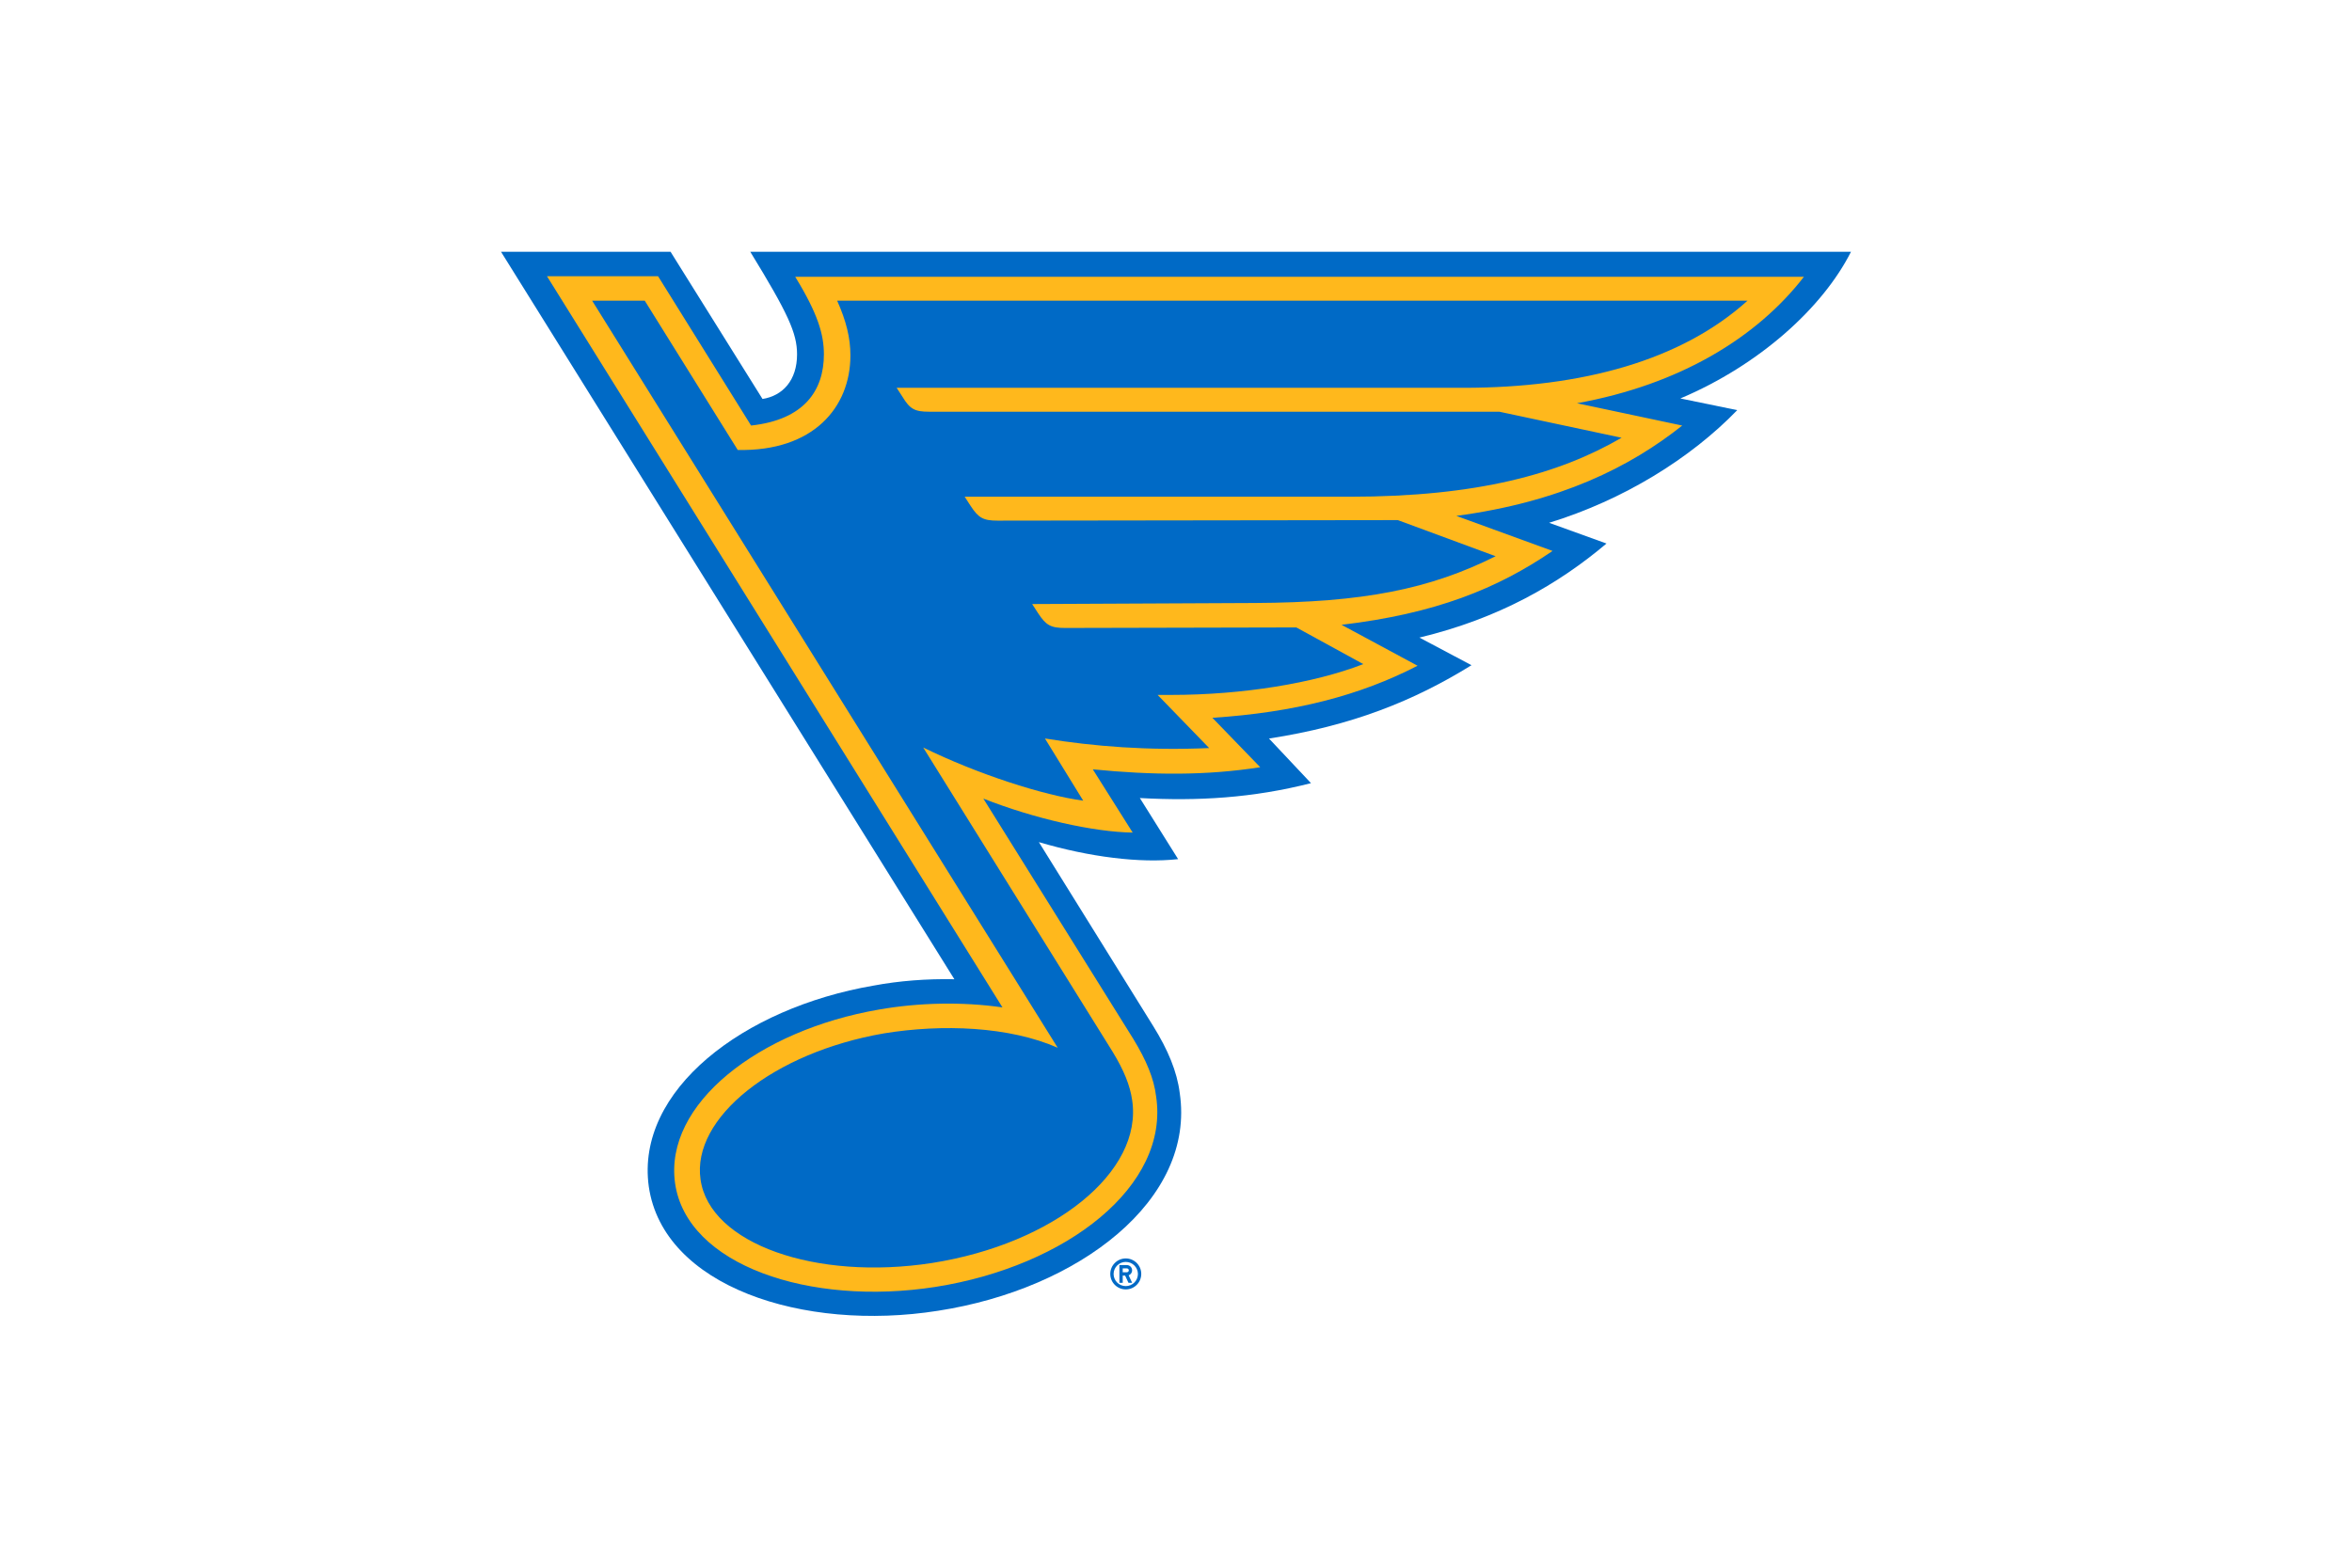
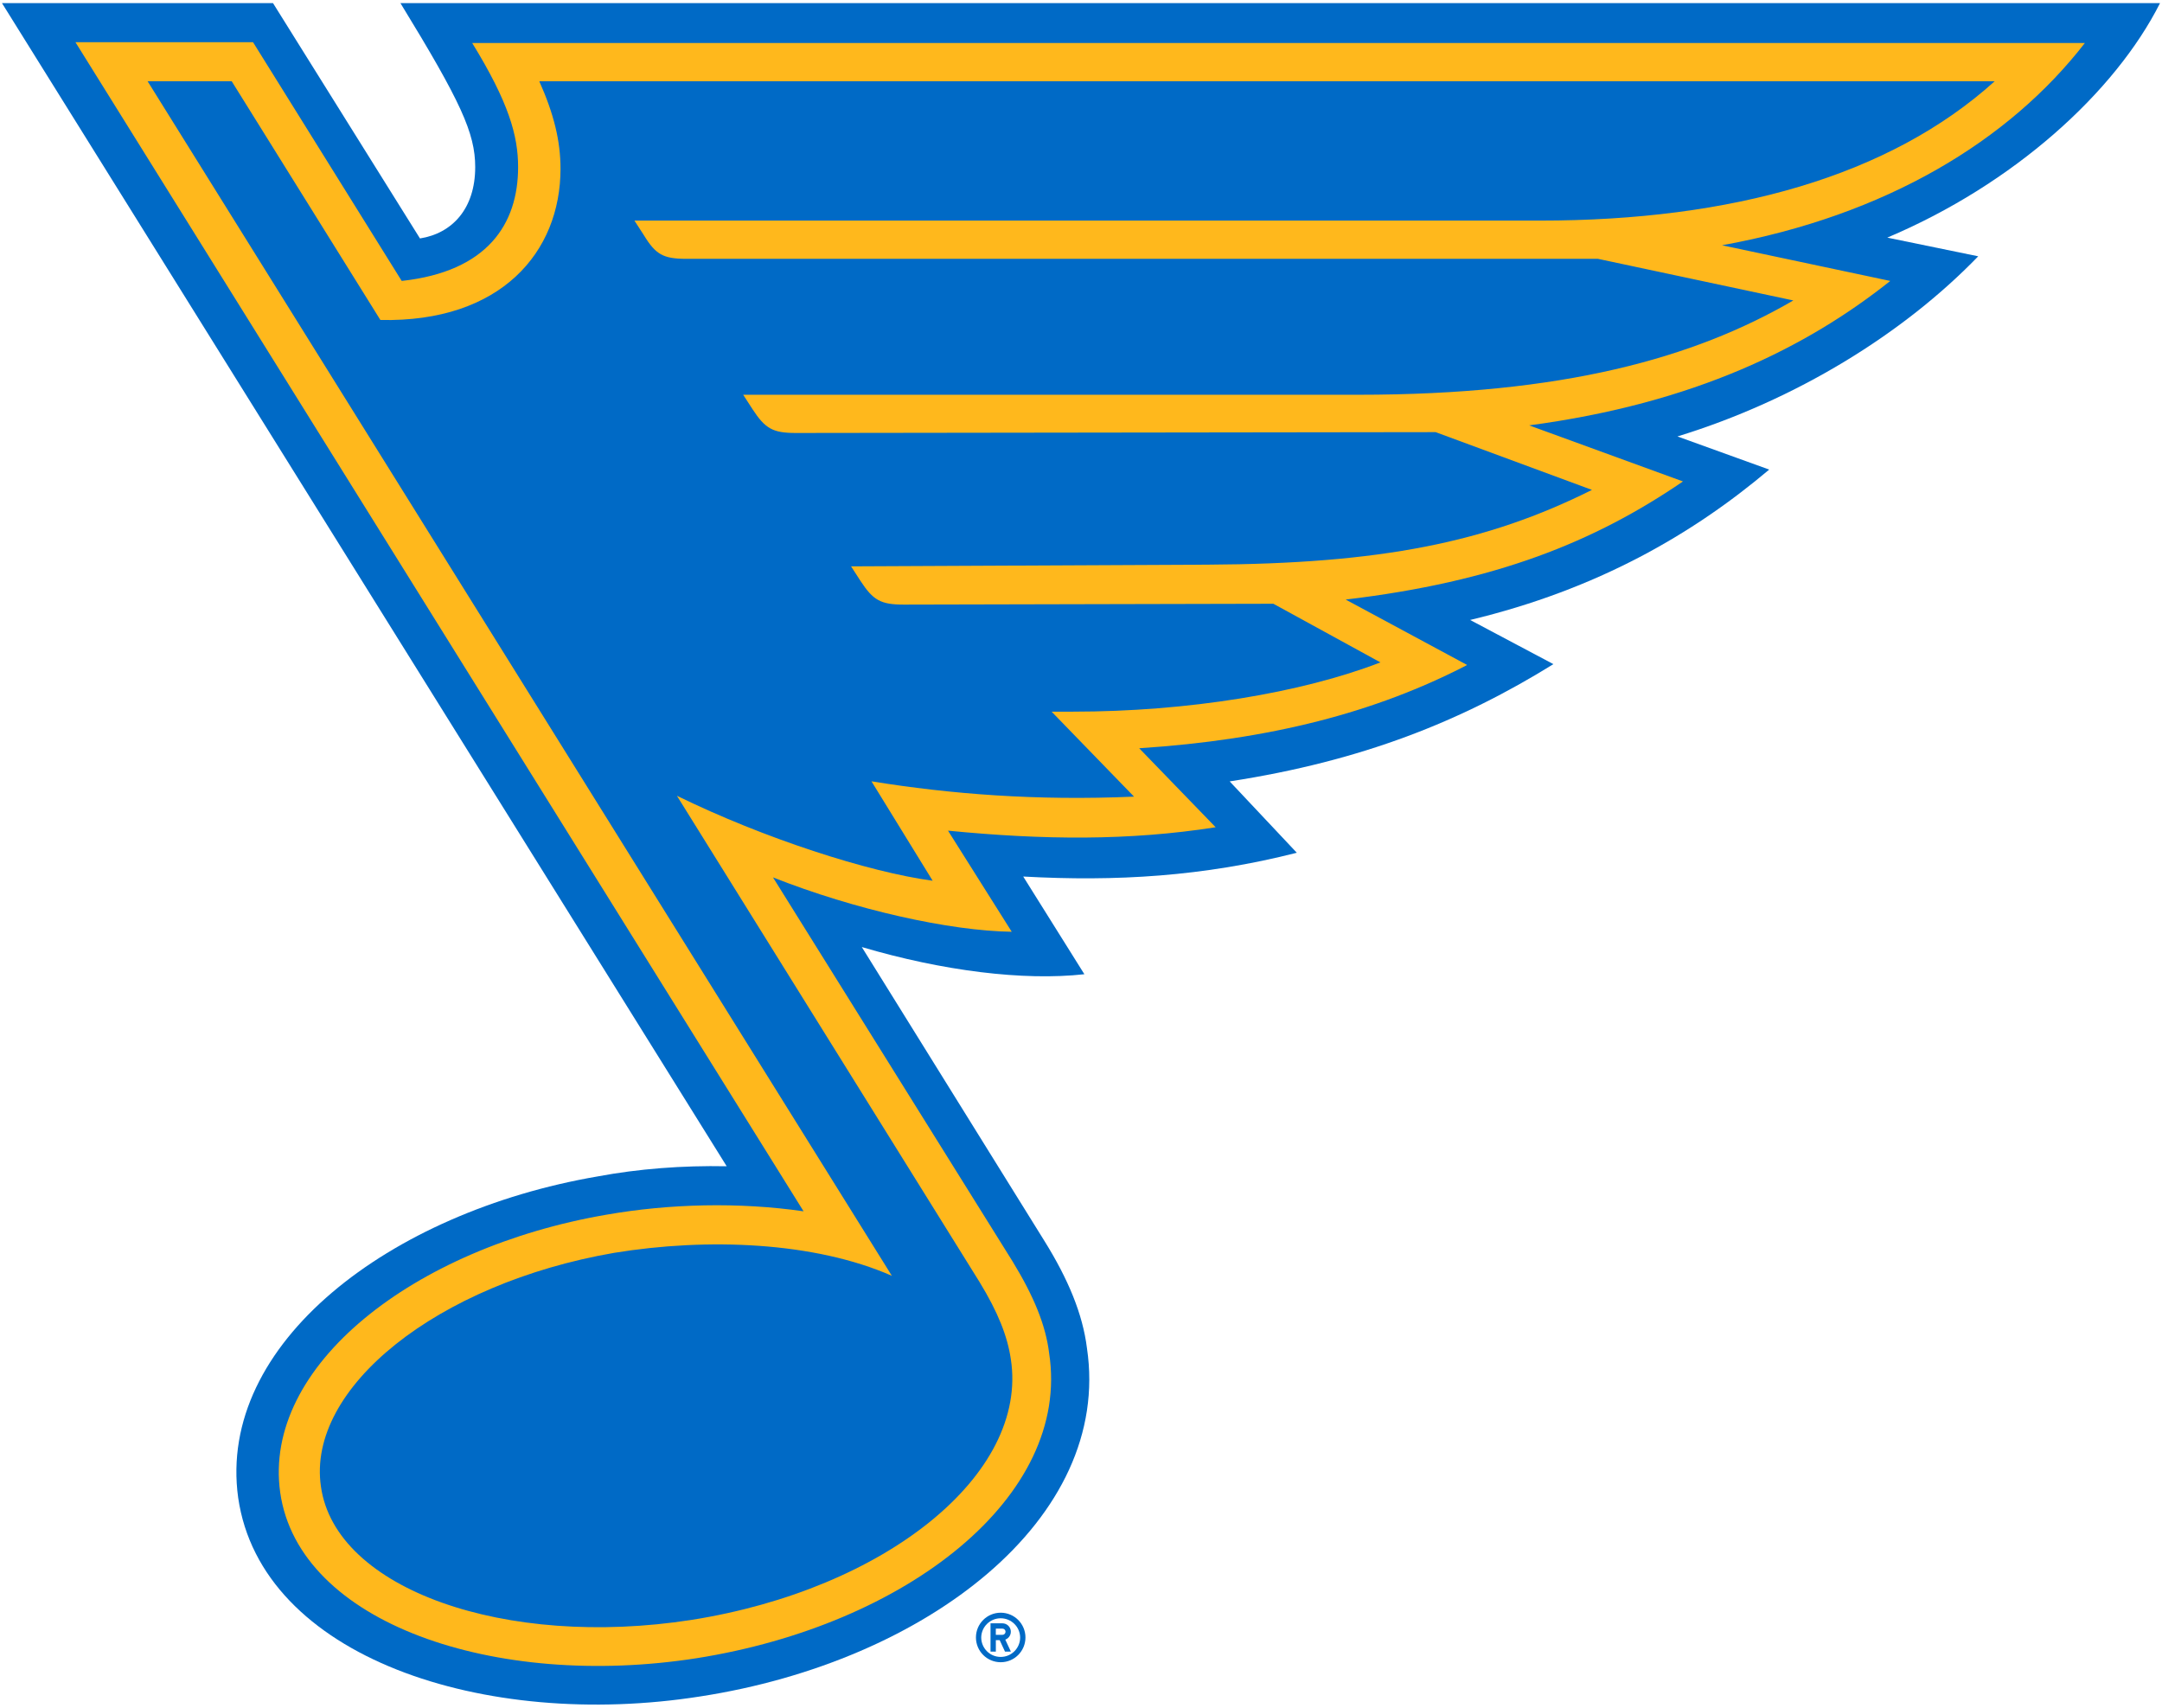
- <svg xmlns="http://www.w3.org/2000/svg" viewBox="0 0 960 640">
+ <svg xmlns="http://www.w3.org/2000/svg" width="552" height="436" viewBox="204 102 552 436">
  <path fill="#006ac6" d="m424.035 343.797 46.639 75.055c6.071 9.763 9.764 18.657 10.845 27.334 6.509 43.601-41.001 80.044-98.706 88.937-55.1 8.677-112.152-9.98-118.007-50.759-5.422-39.265 38.611-72.886 91.76-82 10.412-1.953 21.695-2.823 32.972-2.6L204.5 102.788h69.199l37.53 60.09c8.239-1.303 14.1-7.59 14.1-18.219 0-8.677-3.687-16.705-19.09-41.866H755.5c-11.499 22.777-37.314 46.207-69.637 59.874l23.214 4.773c-19.089 19.74-46.423 36.66-76.79 45.991l23.425 8.461c-19.522 16.483-43.817 30.588-76.357 38.395l21.257 11.277c-23.43 14.532-48.807 24.728-82.65 29.94l17.138 18.218c-23.863 6.072-46.207 7.375-69.853 6.072l15.618 24.944c-15.618 1.735-36.227-.865-56.835-6.942z" />
  <path fill="#ffb81c" d="M736.297 112.986H324.566c9.326 15.186 11.716 23.646 11.716 31.67 0 14.531-7.812 26.68-29.718 29.07l-37.963-60.956H223.26l185.908 298.497c-16.484-2.384-34.275-1.95-50.326.865-49.24 8.461-87.856 38.612-83.299 70.935 4.774 33.405 54.884 50.327 106.297 42.304 53.58-8.46 95.662-41.217 90.024-77.877-.871-7.158-3.904-14.532-9.331-23.43l-61.172-98.052c20.825 8.244 45.121 13.667 60.955 13.883l-16.272-25.815c24.295 2.384 46.207 2.601 68.334-.87l-19.522-20.17c33.405-2.169 60.307-9.11 83.737-21.258l-31.021-16.705c38.395-4.557 63.561-14.748 86.121-30.156l-39.265-14.316c42.298-5.638 70.935-19.959 92.192-36.875l-42.952-9.11c41.87-7.59 73.324-26.68 92.629-51.629zm-139.068 45.336H365.984l2.384 3.687c3.039 4.99 4.99 6.072 10.845 6.072h232.764l49.894 10.628c-25.382 14.75-58.787 24.08-111.065 24.08H393.75l2.385 3.687c3.254 4.99 5.206 6.071 11.061 6.071l163.348-.216 39.914 14.748c-26.901 13.45-54.018 18.873-98.268 19.09l-90.895.432 2.39 3.692c3.254 4.99 5.206 6.071 11.066 6.071l94.365-.216 27.334 14.97c-20.171 7.812-49.24 12.58-78.53 12.58h-5.423l21.041 21.695c-24.944 1.086-46.856-.649-67.031-3.909l15.618 25.383c-16.272-2.168-43.168-10.845-65.296-21.695l77.228 124.083c4.773 7.811 7.157 13.883 8.028 19.743 4.557 29.502-32.108 58.787-81.564 66.594-47.509 7.374-90.894-7.812-94.581-34.059-3.687-25.166 29.718-51.846 74.838-59.658 23.863-3.908 51.197-2.822 70.935 5.861L241.685 122.744h21.473l37.963 60.955c30.804.65 45.99-17.354 45.99-38.61 0-7.159-1.735-14.1-5.422-22.345h371.595c-26.896 24.296-67.248 35.578-116.055 35.578" />
  <path fill="#006ac6" d="M453.176 520.071c0 3.491 2.827 6.323 6.324 6.323s6.318-2.832 6.318-6.323a6.321 6.321 0 1 0-12.642 0m11.288 0c0 2.74-2.219 4.97-4.969 4.97s-4.97-2.226-4.97-4.97a4.97 4.97 0 0 1 9.939 0" />
  <path fill="#006ac6" d="M456.899 523.687h1.359v-2.94h.974l1.364 2.94h1.499l-1.427-3.064a2.144 2.144 0 0 0-.715-4.161h-3.054zm1.354-5.87h1.694c.433 0 .788.355.788.792a.79.79 0 0 1-.788.788h-1.694z" />
</svg>
